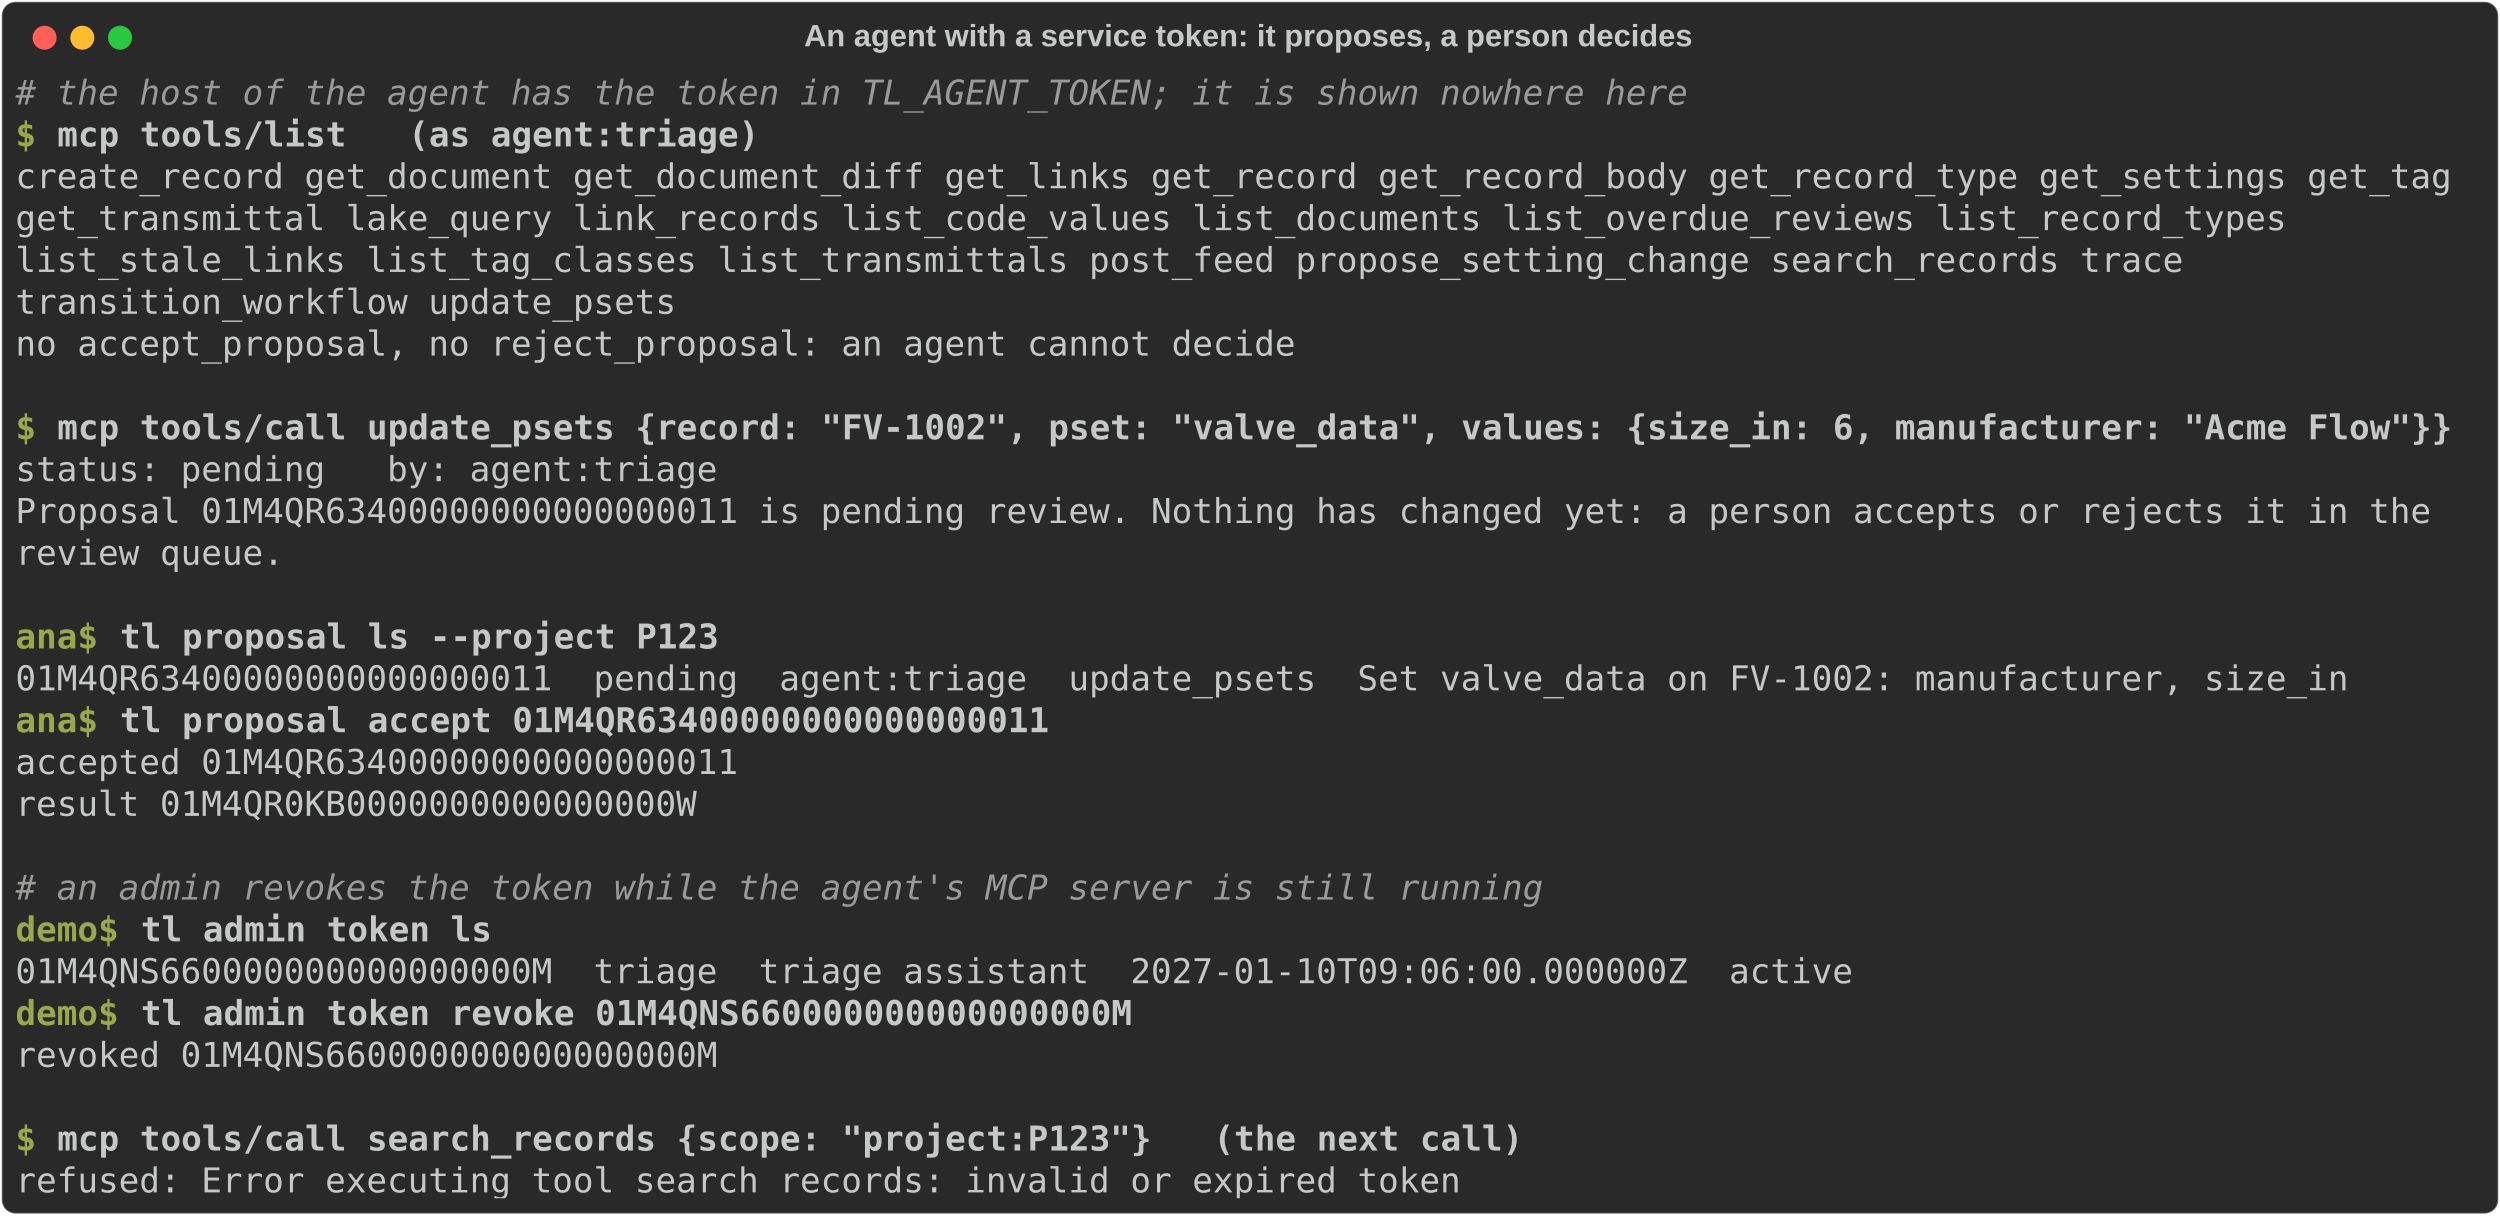
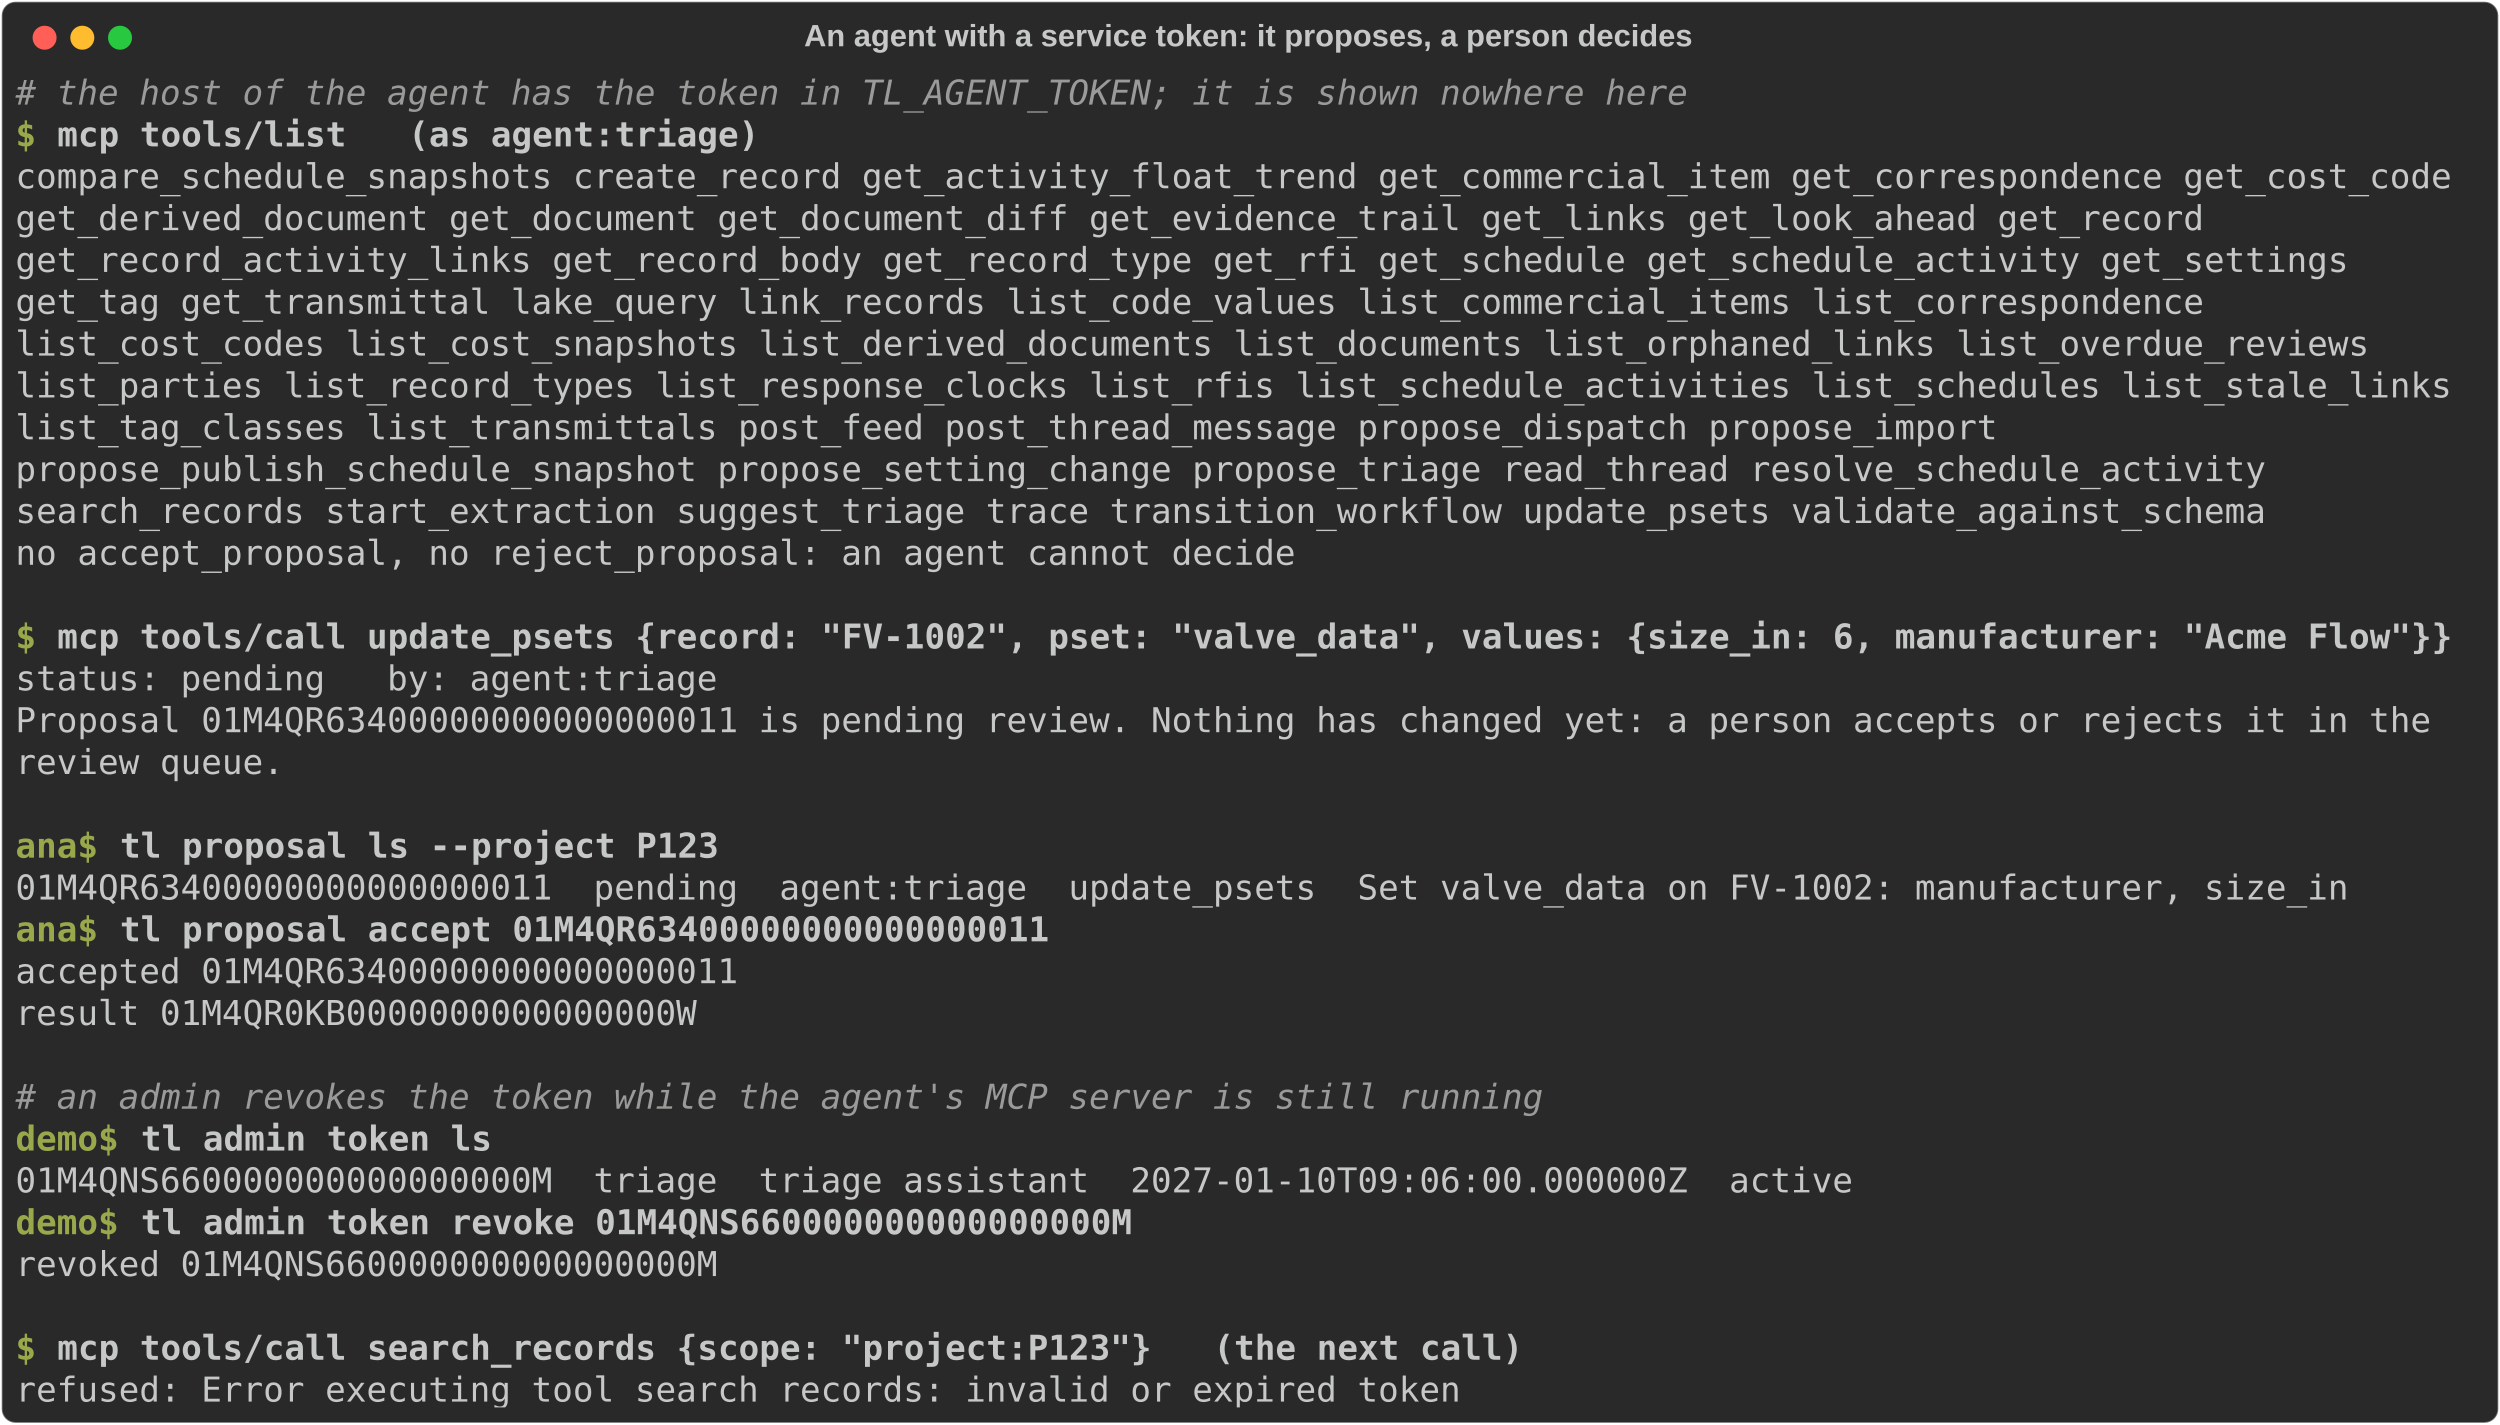
- <svg xmlns="http://www.w3.org/2000/svg" class="rich-terminal" viewBox="0 0 1458 708.8">
+ <svg xmlns="http://www.w3.org/2000/svg" class="rich-terminal" viewBox="0 0 1458 830.8">
  <style>

    
    

-     .terminal-2410219015-matrix {
+     .terminal-3779209375-matrix {
        font-family: Fira Code, monospace;
        font-size: 20px;
        line-height: 24.4px;
        font-variant-east-asian: full-width;
    }

-     .terminal-2410219015-title {
+     .terminal-3779209375-title {
        font-size: 18px;
        font-weight: bold;
        font-family: arial;
    }

-     .terminal-2410219015-r1 { fill: #9a9b99;font-style: italic; }
- .terminal-2410219015-r2 { fill: #c5c8c6 }
- .terminal-2410219015-r3 { fill: #98a84b;font-weight: bold }
- .terminal-2410219015-r4 { fill: #c5c8c6;font-weight: bold }
+     .terminal-3779209375-r1 { fill: #9a9b99;font-style: italic; }
+ .terminal-3779209375-r2 { fill: #c5c8c6 }
+ .terminal-3779209375-r3 { fill: #98a84b;font-weight: bold }
+ .terminal-3779209375-r4 { fill: #c5c8c6;font-weight: bold }
    </style>
  <defs>
-     <clipPath id="terminal-2410219015-clip-terminal">
-       <rect x="0" y="0" width="1438.6" height="657.8" />
-     </clipPath>
-     <clipPath id="terminal-2410219015-line-0">
+     <clipPath id="terminal-3779209375-clip-terminal">
+       <rect x="0" y="0" width="1438.6" height="779.8" />
+     </clipPath>
+     <clipPath id="terminal-3779209375-line-0">
      <rect x="0" y="1.5" width="1439.6" height="24.65" />
    </clipPath>
-     <clipPath id="terminal-2410219015-line-1">
+     <clipPath id="terminal-3779209375-line-1">
      <rect x="0" y="25.9" width="1439.6" height="24.65" />
    </clipPath>
-     <clipPath id="terminal-2410219015-line-2">
+     <clipPath id="terminal-3779209375-line-2">
      <rect x="0" y="50.3" width="1439.6" height="24.65" />
    </clipPath>
-     <clipPath id="terminal-2410219015-line-3">
+     <clipPath id="terminal-3779209375-line-3">
      <rect x="0" y="74.7" width="1439.6" height="24.65" />
    </clipPath>
-     <clipPath id="terminal-2410219015-line-4">
+     <clipPath id="terminal-3779209375-line-4">
      <rect x="0" y="99.1" width="1439.6" height="24.65" />
    </clipPath>
-     <clipPath id="terminal-2410219015-line-5">
+     <clipPath id="terminal-3779209375-line-5">
      <rect x="0" y="123.5" width="1439.6" height="24.65" />
    </clipPath>
-     <clipPath id="terminal-2410219015-line-6">
+     <clipPath id="terminal-3779209375-line-6">
      <rect x="0" y="147.9" width="1439.6" height="24.65" />
    </clipPath>
-     <clipPath id="terminal-2410219015-line-7">
+     <clipPath id="terminal-3779209375-line-7">
      <rect x="0" y="172.3" width="1439.6" height="24.65" />
    </clipPath>
-     <clipPath id="terminal-2410219015-line-8">
+     <clipPath id="terminal-3779209375-line-8">
      <rect x="0" y="196.7" width="1439.6" height="24.65" />
    </clipPath>
-     <clipPath id="terminal-2410219015-line-9">
+     <clipPath id="terminal-3779209375-line-9">
      <rect x="0" y="221.1" width="1439.6" height="24.65" />
    </clipPath>
-     <clipPath id="terminal-2410219015-line-10">
+     <clipPath id="terminal-3779209375-line-10">
      <rect x="0" y="245.5" width="1439.6" height="24.65" />
    </clipPath>
-     <clipPath id="terminal-2410219015-line-11">
+     <clipPath id="terminal-3779209375-line-11">
      <rect x="0" y="269.9" width="1439.6" height="24.65" />
    </clipPath>
-     <clipPath id="terminal-2410219015-line-12">
+     <clipPath id="terminal-3779209375-line-12">
      <rect x="0" y="294.3" width="1439.6" height="24.65" />
    </clipPath>
-     <clipPath id="terminal-2410219015-line-13">
+     <clipPath id="terminal-3779209375-line-13">
      <rect x="0" y="318.7" width="1439.6" height="24.65" />
    </clipPath>
-     <clipPath id="terminal-2410219015-line-14">
+     <clipPath id="terminal-3779209375-line-14">
      <rect x="0" y="343.1" width="1439.6" height="24.65" />
    </clipPath>
-     <clipPath id="terminal-2410219015-line-15">
+     <clipPath id="terminal-3779209375-line-15">
      <rect x="0" y="367.5" width="1439.6" height="24.65" />
    </clipPath>
-     <clipPath id="terminal-2410219015-line-16">
+     <clipPath id="terminal-3779209375-line-16">
      <rect x="0" y="391.9" width="1439.6" height="24.65" />
    </clipPath>
-     <clipPath id="terminal-2410219015-line-17">
+     <clipPath id="terminal-3779209375-line-17">
      <rect x="0" y="416.3" width="1439.6" height="24.65" />
    </clipPath>
-     <clipPath id="terminal-2410219015-line-18">
+     <clipPath id="terminal-3779209375-line-18">
      <rect x="0" y="440.7" width="1439.6" height="24.65" />
    </clipPath>
-     <clipPath id="terminal-2410219015-line-19">
+     <clipPath id="terminal-3779209375-line-19">
      <rect x="0" y="465.1" width="1439.6" height="24.65" />
    </clipPath>
-     <clipPath id="terminal-2410219015-line-20">
+     <clipPath id="terminal-3779209375-line-20">
      <rect x="0" y="489.5" width="1439.6" height="24.65" />
    </clipPath>
-     <clipPath id="terminal-2410219015-line-21">
+     <clipPath id="terminal-3779209375-line-21">
      <rect x="0" y="513.9" width="1439.6" height="24.65" />
    </clipPath>
-     <clipPath id="terminal-2410219015-line-22">
+     <clipPath id="terminal-3779209375-line-22">
      <rect x="0" y="538.3" width="1439.6" height="24.65" />
    </clipPath>
-     <clipPath id="terminal-2410219015-line-23">
+     <clipPath id="terminal-3779209375-line-23">
      <rect x="0" y="562.7" width="1439.6" height="24.65" />
    </clipPath>
-     <clipPath id="terminal-2410219015-line-24">
+     <clipPath id="terminal-3779209375-line-24">
      <rect x="0" y="587.1" width="1439.6" height="24.65" />
    </clipPath>
-     <clipPath id="terminal-2410219015-line-25">
+     <clipPath id="terminal-3779209375-line-25">
      <rect x="0" y="611.5" width="1439.6" height="24.65" />
    </clipPath>
+     <clipPath id="terminal-3779209375-line-26">
+       <rect x="0" y="635.9" width="1439.6" height="24.65" />
+     </clipPath>
+     <clipPath id="terminal-3779209375-line-27">
+       <rect x="0" y="660.3" width="1439.6" height="24.65" />
+     </clipPath>
+     <clipPath id="terminal-3779209375-line-28">
+       <rect x="0" y="684.7" width="1439.6" height="24.65" />
+     </clipPath>
+     <clipPath id="terminal-3779209375-line-29">
+       <rect x="0" y="709.1" width="1439.6" height="24.65" />
+     </clipPath>
+     <clipPath id="terminal-3779209375-line-30">
+       <rect x="0" y="733.5" width="1439.6" height="24.65" />
+     </clipPath>
  </defs>
-   <rect fill="#292929" stroke="rgba(255,255,255,0.35)" stroke-width="1" x="1" y="1" width="1456" height="706.8" rx="8" />
-   <text class="terminal-2410219015-title" fill="#c5c8c6" text-anchor="middle" x="728" y="27">An agent with a service token: it proposes, a person decides</text>
+   <rect fill="#292929" stroke="rgba(255,255,255,0.35)" stroke-width="1" x="1" y="1" width="1456" height="828.8" rx="8" />
+   <text class="terminal-3779209375-title" fill="#c5c8c6" text-anchor="middle" x="728" y="27">An agent with a service token: it proposes, a person decides</text>
  <g transform="translate(26,22)">
    <circle cx="0" cy="0" r="7" fill="#ff5f57" />
    <circle cx="22" cy="0" r="7" fill="#febc2e" />
    <circle cx="44" cy="0" r="7" fill="#28c840" />
  </g>
-   <g transform="translate(9, 41)" clip-path="url(#terminal-2410219015-clip-terminal)">
-     <g class="terminal-2410219015-matrix">
-       <text class="terminal-2410219015-r1" x="0" y="20" textLength="988.2" clip-path="url(#terminal-2410219015-line-0)"># the host of the agent has the token in TL_AGENT_TOKEN; it is shown nowhere here</text>
-       <text class="terminal-2410219015-r2" x="1439.6" y="20" textLength="12.2" clip-path="url(#terminal-2410219015-line-0)">
- </text>
-       <text class="terminal-2410219015-r3" x="0" y="44.4" textLength="24.4" clip-path="url(#terminal-2410219015-line-1)">$ </text>
-       <text class="terminal-2410219015-r4" x="24.4" y="44.4" textLength="414.8" clip-path="url(#terminal-2410219015-line-1)">mcp tools/list   (as agent:triage)</text>
-       <text class="terminal-2410219015-r2" x="1439.6" y="44.4" textLength="12.2" clip-path="url(#terminal-2410219015-line-1)">
- </text>
-       <text class="terminal-2410219015-r2" x="0" y="68.8" textLength="1439.6" clip-path="url(#terminal-2410219015-line-2)">create_record get_document get_document_diff get_links get_record get_record_body get_record_type get_settings get_tag</text>
-       <text class="terminal-2410219015-r2" x="1439.6" y="68.8" textLength="12.2" clip-path="url(#terminal-2410219015-line-2)">
- </text>
-       <text class="terminal-2410219015-r2" x="0" y="93.2" textLength="1354.2" clip-path="url(#terminal-2410219015-line-3)">get_transmittal lake_query link_records list_code_values list_documents list_overdue_reviews list_record_types </text>
-       <text class="terminal-2410219015-r2" x="1439.6" y="93.2" textLength="12.2" clip-path="url(#terminal-2410219015-line-3)">
- </text>
-       <text class="terminal-2410219015-r2" x="0" y="117.6" textLength="1293.2" clip-path="url(#terminal-2410219015-line-4)">list_stale_links list_tag_classes list_transmittals post_feed propose_setting_change search_records trace </text>
-       <text class="terminal-2410219015-r2" x="1439.6" y="117.6" textLength="12.2" clip-path="url(#terminal-2410219015-line-4)">
- </text>
-       <text class="terminal-2410219015-r2" x="0" y="142" textLength="390.4" clip-path="url(#terminal-2410219015-line-5)">transition_workflow update_psets</text>
-       <text class="terminal-2410219015-r2" x="1439.6" y="142" textLength="12.2" clip-path="url(#terminal-2410219015-line-5)">
- </text>
-       <text class="terminal-2410219015-r2" x="0" y="166.4" textLength="756.4" clip-path="url(#terminal-2410219015-line-6)">no accept_proposal, no reject_proposal: an agent cannot decide</text>
-       <text class="terminal-2410219015-r2" x="1439.6" y="166.4" textLength="12.2" clip-path="url(#terminal-2410219015-line-6)">
- </text>
-       <text class="terminal-2410219015-r2" x="1439.6" y="190.8" textLength="12.2" clip-path="url(#terminal-2410219015-line-7)">
- </text>
-       <text class="terminal-2410219015-r3" x="0" y="215.2" textLength="24.4" clip-path="url(#terminal-2410219015-line-8)">$ </text>
-       <text class="terminal-2410219015-r4" x="24.4" y="215.2" textLength="1415.2" clip-path="url(#terminal-2410219015-line-8)">mcp tools/call update_psets {record: "FV-1002", pset: "valve_data", values: {size_in: 6, manufacturer: "Acme Flow"}}</text>
-       <text class="terminal-2410219015-r2" x="1439.6" y="215.2" textLength="12.2" clip-path="url(#terminal-2410219015-line-8)">
- </text>
-       <text class="terminal-2410219015-r2" x="0" y="239.6" textLength="414.8" clip-path="url(#terminal-2410219015-line-9)">status: pending   by: agent:triage</text>
-       <text class="terminal-2410219015-r2" x="1439.6" y="239.6" textLength="12.2" clip-path="url(#terminal-2410219015-line-9)">
- </text>
-       <text class="terminal-2410219015-r2" x="0" y="264" textLength="1439.6" clip-path="url(#terminal-2410219015-line-10)">Proposal 01M4QR63400000000000000011 is pending review. Nothing has changed yet: a person accepts or rejects it in the </text>
-       <text class="terminal-2410219015-r2" x="1439.6" y="264" textLength="12.2" clip-path="url(#terminal-2410219015-line-10)">
- </text>
-       <text class="terminal-2410219015-r2" x="0" y="288.4" textLength="158.6" clip-path="url(#terminal-2410219015-line-11)">review queue.</text>
-       <text class="terminal-2410219015-r2" x="1439.6" y="288.4" textLength="12.2" clip-path="url(#terminal-2410219015-line-11)">
- </text>
-       <text class="terminal-2410219015-r2" x="1439.6" y="312.8" textLength="12.2" clip-path="url(#terminal-2410219015-line-12)">
- </text>
-       <text class="terminal-2410219015-r3" x="0" y="337.2" textLength="61" clip-path="url(#terminal-2410219015-line-13)">ana$ </text>
-       <text class="terminal-2410219015-r4" x="61" y="337.2" textLength="353.8" clip-path="url(#terminal-2410219015-line-13)">tl proposal ls --project P123</text>
-       <text class="terminal-2410219015-r2" x="1439.6" y="337.2" textLength="12.2" clip-path="url(#terminal-2410219015-line-13)">
- </text>
-       <text class="terminal-2410219015-r2" x="0" y="361.6" textLength="1378.6" clip-path="url(#terminal-2410219015-line-14)">01M4QR63400000000000000011  pending  agent:triage  update_psets  Set valve_data on FV-1002: manufacturer, size_in</text>
-       <text class="terminal-2410219015-r2" x="1439.6" y="361.6" textLength="12.2" clip-path="url(#terminal-2410219015-line-14)">
- </text>
-       <text class="terminal-2410219015-r3" x="0" y="386" textLength="61" clip-path="url(#terminal-2410219015-line-15)">ana$ </text>
-       <text class="terminal-2410219015-r4" x="61" y="386" textLength="549" clip-path="url(#terminal-2410219015-line-15)">tl proposal accept 01M4QR63400000000000000011</text>
-       <text class="terminal-2410219015-r2" x="1439.6" y="386" textLength="12.2" clip-path="url(#terminal-2410219015-line-15)">
- </text>
-       <text class="terminal-2410219015-r2" x="0" y="410.4" textLength="427" clip-path="url(#terminal-2410219015-line-16)">accepted 01M4QR63400000000000000011</text>
-       <text class="terminal-2410219015-r2" x="1439.6" y="410.4" textLength="12.2" clip-path="url(#terminal-2410219015-line-16)">
- </text>
-       <text class="terminal-2410219015-r2" x="0" y="434.8" textLength="402.6" clip-path="url(#terminal-2410219015-line-17)">result 01M4QR0KB0000000000000000W</text>
-       <text class="terminal-2410219015-r2" x="1439.6" y="434.8" textLength="12.2" clip-path="url(#terminal-2410219015-line-17)">
- </text>
-       <text class="terminal-2410219015-r2" x="1439.6" y="459.2" textLength="12.2" clip-path="url(#terminal-2410219015-line-18)">
- </text>
-       <text class="terminal-2410219015-r1" x="0" y="483.6" textLength="902.8" clip-path="url(#terminal-2410219015-line-19)"># an admin revokes the token while the agent's MCP server is still running</text>
-       <text class="terminal-2410219015-r2" x="1439.6" y="483.6" textLength="12.2" clip-path="url(#terminal-2410219015-line-19)">
- </text>
-       <text class="terminal-2410219015-r3" x="0" y="508" textLength="73.2" clip-path="url(#terminal-2410219015-line-20)">demo$ </text>
-       <text class="terminal-2410219015-r4" x="73.2" y="508" textLength="207.4" clip-path="url(#terminal-2410219015-line-20)">tl admin token ls</text>
-       <text class="terminal-2410219015-r2" x="1439.6" y="508" textLength="12.2" clip-path="url(#terminal-2410219015-line-20)">
- </text>
-       <text class="terminal-2410219015-r2" x="0" y="532.4" textLength="1085.8" clip-path="url(#terminal-2410219015-line-21)">01M4QNS660000000000000000M  triage  triage assistant  2027-01-10T09:06:00.000000Z  active</text>
-       <text class="terminal-2410219015-r2" x="1439.6" y="532.4" textLength="12.2" clip-path="url(#terminal-2410219015-line-21)">
- </text>
-       <text class="terminal-2410219015-r3" x="0" y="556.8" textLength="73.2" clip-path="url(#terminal-2410219015-line-22)">demo$ </text>
-       <text class="terminal-2410219015-r4" x="73.2" y="556.8" textLength="585.6" clip-path="url(#terminal-2410219015-line-22)">tl admin token revoke 01M4QNS660000000000000000M</text>
-       <text class="terminal-2410219015-r2" x="1439.6" y="556.8" textLength="12.2" clip-path="url(#terminal-2410219015-line-22)">
- </text>
-       <text class="terminal-2410219015-r2" x="0" y="581.2" textLength="414.8" clip-path="url(#terminal-2410219015-line-23)">revoked 01M4QNS660000000000000000M</text>
-       <text class="terminal-2410219015-r2" x="1439.6" y="581.2" textLength="12.2" clip-path="url(#terminal-2410219015-line-23)">
- </text>
-       <text class="terminal-2410219015-r2" x="1439.6" y="605.6" textLength="12.2" clip-path="url(#terminal-2410219015-line-24)">
- </text>
-       <text class="terminal-2410219015-r3" x="0" y="630" textLength="24.4" clip-path="url(#terminal-2410219015-line-25)">$ </text>
-       <text class="terminal-2410219015-r4" x="24.4" y="630" textLength="866.2" clip-path="url(#terminal-2410219015-line-25)">mcp tools/call search_records {scope: "project:P123"}   (the next call)</text>
-       <text class="terminal-2410219015-r2" x="1439.6" y="630" textLength="12.2" clip-path="url(#terminal-2410219015-line-25)">
- </text>
-       <text class="terminal-2410219015-r2" x="0" y="654.4" textLength="854" clip-path="url(#terminal-2410219015-line-26)">refused: Error executing tool search_records: invalid or expired token</text>
-       <text class="terminal-2410219015-r2" x="1439.6" y="654.4" textLength="12.2" clip-path="url(#terminal-2410219015-line-26)">
+   <g transform="translate(9, 41)" clip-path="url(#terminal-3779209375-clip-terminal)">
+     <g class="terminal-3779209375-matrix">
+       <text class="terminal-3779209375-r1" x="0" y="20" textLength="988.2" clip-path="url(#terminal-3779209375-line-0)"># the host of the agent has the token in TL_AGENT_TOKEN; it is shown nowhere here</text>
+       <text class="terminal-3779209375-r2" x="1439.6" y="20" textLength="12.2" clip-path="url(#terminal-3779209375-line-0)">
+ </text>
+       <text class="terminal-3779209375-r3" x="0" y="44.4" textLength="24.4" clip-path="url(#terminal-3779209375-line-1)">$ </text>
+       <text class="terminal-3779209375-r4" x="24.4" y="44.4" textLength="414.8" clip-path="url(#terminal-3779209375-line-1)">mcp tools/list   (as agent:triage)</text>
+       <text class="terminal-3779209375-r2" x="1439.6" y="44.4" textLength="12.2" clip-path="url(#terminal-3779209375-line-1)">
+ </text>
+       <text class="terminal-3779209375-r2" x="0" y="68.8" textLength="1439.6" clip-path="url(#terminal-3779209375-line-2)">compare_schedule_snapshots create_record get_activity_float_trend get_commercial_item get_correspondence get_cost_code</text>
+       <text class="terminal-3779209375-r2" x="1439.6" y="68.8" textLength="12.2" clip-path="url(#terminal-3779209375-line-2)">
+ </text>
+       <text class="terminal-3779209375-r2" x="0" y="93.2" textLength="1305.4" clip-path="url(#terminal-3779209375-line-3)">get_derived_document get_document get_document_diff get_evidence_trail get_links get_look_ahead get_record </text>
+       <text class="terminal-3779209375-r2" x="1439.6" y="93.2" textLength="12.2" clip-path="url(#terminal-3779209375-line-3)">
+ </text>
+       <text class="terminal-3779209375-r2" x="0" y="117.6" textLength="1390.8" clip-path="url(#terminal-3779209375-line-4)">get_record_activity_links get_record_body get_record_type get_rfi get_schedule get_schedule_activity get_settings </text>
+       <text class="terminal-3779209375-r2" x="1439.6" y="117.6" textLength="12.2" clip-path="url(#terminal-3779209375-line-4)">
+ </text>
+       <text class="terminal-3779209375-r2" x="0" y="142" textLength="1305.4" clip-path="url(#terminal-3779209375-line-5)">get_tag get_transmittal lake_query link_records list_code_values list_commercial_items list_correspondence </text>
+       <text class="terminal-3779209375-r2" x="1439.6" y="142" textLength="12.2" clip-path="url(#terminal-3779209375-line-5)">
+ </text>
+       <text class="terminal-3779209375-r2" x="0" y="166.4" textLength="1403" clip-path="url(#terminal-3779209375-line-6)">list_cost_codes list_cost_snapshots list_derived_documents list_documents list_orphaned_links list_overdue_reviews </text>
+       <text class="terminal-3779209375-r2" x="1439.6" y="166.4" textLength="12.2" clip-path="url(#terminal-3779209375-line-6)">
+ </text>
+       <text class="terminal-3779209375-r2" x="0" y="190.8" textLength="1439.6" clip-path="url(#terminal-3779209375-line-7)">list_parties list_record_types list_response_clocks list_rfis list_schedule_activities list_schedules list_stale_links</text>
+       <text class="terminal-3779209375-r2" x="1439.6" y="190.8" textLength="12.2" clip-path="url(#terminal-3779209375-line-7)">
+ </text>
+       <text class="terminal-3779209375-r2" x="0" y="215.2" textLength="1183.4" clip-path="url(#terminal-3779209375-line-8)">list_tag_classes list_transmittals post_feed post_thread_message propose_dispatch propose_import </text>
+       <text class="terminal-3779209375-r2" x="1439.6" y="215.2" textLength="12.2" clip-path="url(#terminal-3779209375-line-8)">
+ </text>
+       <text class="terminal-3779209375-r2" x="0" y="239.6" textLength="1342" clip-path="url(#terminal-3779209375-line-9)">propose_publish_schedule_snapshot propose_setting_change propose_triage read_thread resolve_schedule_activity </text>
+       <text class="terminal-3779209375-r2" x="1439.6" y="239.6" textLength="12.2" clip-path="url(#terminal-3779209375-line-9)">
+ </text>
+       <text class="terminal-3779209375-r2" x="0" y="264" textLength="1329.8" clip-path="url(#terminal-3779209375-line-10)">search_records start_extraction suggest_triage trace transition_workflow update_psets validate_against_schema</text>
+       <text class="terminal-3779209375-r2" x="1439.6" y="264" textLength="12.2" clip-path="url(#terminal-3779209375-line-10)">
+ </text>
+       <text class="terminal-3779209375-r2" x="0" y="288.4" textLength="756.4" clip-path="url(#terminal-3779209375-line-11)">no accept_proposal, no reject_proposal: an agent cannot decide</text>
+       <text class="terminal-3779209375-r2" x="1439.6" y="288.4" textLength="12.2" clip-path="url(#terminal-3779209375-line-11)">
+ </text>
+       <text class="terminal-3779209375-r2" x="1439.6" y="312.8" textLength="12.2" clip-path="url(#terminal-3779209375-line-12)">
+ </text>
+       <text class="terminal-3779209375-r3" x="0" y="337.2" textLength="24.4" clip-path="url(#terminal-3779209375-line-13)">$ </text>
+       <text class="terminal-3779209375-r4" x="24.4" y="337.2" textLength="1415.2" clip-path="url(#terminal-3779209375-line-13)">mcp tools/call update_psets {record: "FV-1002", pset: "valve_data", values: {size_in: 6, manufacturer: "Acme Flow"}}</text>
+       <text class="terminal-3779209375-r2" x="1439.6" y="337.2" textLength="12.2" clip-path="url(#terminal-3779209375-line-13)">
+ </text>
+       <text class="terminal-3779209375-r2" x="0" y="361.6" textLength="414.8" clip-path="url(#terminal-3779209375-line-14)">status: pending   by: agent:triage</text>
+       <text class="terminal-3779209375-r2" x="1439.6" y="361.6" textLength="12.2" clip-path="url(#terminal-3779209375-line-14)">
+ </text>
+       <text class="terminal-3779209375-r2" x="0" y="386" textLength="1439.6" clip-path="url(#terminal-3779209375-line-15)">Proposal 01M4QR63400000000000000011 is pending review. Nothing has changed yet: a person accepts or rejects it in the </text>
+       <text class="terminal-3779209375-r2" x="1439.6" y="386" textLength="12.2" clip-path="url(#terminal-3779209375-line-15)">
+ </text>
+       <text class="terminal-3779209375-r2" x="0" y="410.4" textLength="158.6" clip-path="url(#terminal-3779209375-line-16)">review queue.</text>
+       <text class="terminal-3779209375-r2" x="1439.6" y="410.4" textLength="12.2" clip-path="url(#terminal-3779209375-line-16)">
+ </text>
+       <text class="terminal-3779209375-r2" x="1439.6" y="434.8" textLength="12.2" clip-path="url(#terminal-3779209375-line-17)">
+ </text>
+       <text class="terminal-3779209375-r3" x="0" y="459.2" textLength="61" clip-path="url(#terminal-3779209375-line-18)">ana$ </text>
+       <text class="terminal-3779209375-r4" x="61" y="459.2" textLength="353.8" clip-path="url(#terminal-3779209375-line-18)">tl proposal ls --project P123</text>
+       <text class="terminal-3779209375-r2" x="1439.6" y="459.2" textLength="12.2" clip-path="url(#terminal-3779209375-line-18)">
+ </text>
+       <text class="terminal-3779209375-r2" x="0" y="483.6" textLength="1378.6" clip-path="url(#terminal-3779209375-line-19)">01M4QR63400000000000000011  pending  agent:triage  update_psets  Set valve_data on FV-1002: manufacturer, size_in</text>
+       <text class="terminal-3779209375-r2" x="1439.6" y="483.6" textLength="12.2" clip-path="url(#terminal-3779209375-line-19)">
+ </text>
+       <text class="terminal-3779209375-r3" x="0" y="508" textLength="61" clip-path="url(#terminal-3779209375-line-20)">ana$ </text>
+       <text class="terminal-3779209375-r4" x="61" y="508" textLength="549" clip-path="url(#terminal-3779209375-line-20)">tl proposal accept 01M4QR63400000000000000011</text>
+       <text class="terminal-3779209375-r2" x="1439.6" y="508" textLength="12.2" clip-path="url(#terminal-3779209375-line-20)">
+ </text>
+       <text class="terminal-3779209375-r2" x="0" y="532.4" textLength="427" clip-path="url(#terminal-3779209375-line-21)">accepted 01M4QR63400000000000000011</text>
+       <text class="terminal-3779209375-r2" x="1439.6" y="532.4" textLength="12.2" clip-path="url(#terminal-3779209375-line-21)">
+ </text>
+       <text class="terminal-3779209375-r2" x="0" y="556.8" textLength="402.6" clip-path="url(#terminal-3779209375-line-22)">result 01M4QR0KB0000000000000000W</text>
+       <text class="terminal-3779209375-r2" x="1439.6" y="556.8" textLength="12.2" clip-path="url(#terminal-3779209375-line-22)">
+ </text>
+       <text class="terminal-3779209375-r2" x="1439.6" y="581.2" textLength="12.2" clip-path="url(#terminal-3779209375-line-23)">
+ </text>
+       <text class="terminal-3779209375-r1" x="0" y="605.6" textLength="902.8" clip-path="url(#terminal-3779209375-line-24)"># an admin revokes the token while the agent's MCP server is still running</text>
+       <text class="terminal-3779209375-r2" x="1439.6" y="605.6" textLength="12.2" clip-path="url(#terminal-3779209375-line-24)">
+ </text>
+       <text class="terminal-3779209375-r3" x="0" y="630" textLength="73.2" clip-path="url(#terminal-3779209375-line-25)">demo$ </text>
+       <text class="terminal-3779209375-r4" x="73.2" y="630" textLength="207.4" clip-path="url(#terminal-3779209375-line-25)">tl admin token ls</text>
+       <text class="terminal-3779209375-r2" x="1439.6" y="630" textLength="12.2" clip-path="url(#terminal-3779209375-line-25)">
+ </text>
+       <text class="terminal-3779209375-r2" x="0" y="654.4" textLength="1085.8" clip-path="url(#terminal-3779209375-line-26)">01M4QNS660000000000000000M  triage  triage assistant  2027-01-10T09:06:00.000000Z  active</text>
+       <text class="terminal-3779209375-r2" x="1439.6" y="654.4" textLength="12.2" clip-path="url(#terminal-3779209375-line-26)">
+ </text>
+       <text class="terminal-3779209375-r3" x="0" y="678.8" textLength="73.2" clip-path="url(#terminal-3779209375-line-27)">demo$ </text>
+       <text class="terminal-3779209375-r4" x="73.2" y="678.8" textLength="585.6" clip-path="url(#terminal-3779209375-line-27)">tl admin token revoke 01M4QNS660000000000000000M</text>
+       <text class="terminal-3779209375-r2" x="1439.6" y="678.8" textLength="12.2" clip-path="url(#terminal-3779209375-line-27)">
+ </text>
+       <text class="terminal-3779209375-r2" x="0" y="703.2" textLength="414.8" clip-path="url(#terminal-3779209375-line-28)">revoked 01M4QNS660000000000000000M</text>
+       <text class="terminal-3779209375-r2" x="1439.6" y="703.2" textLength="12.2" clip-path="url(#terminal-3779209375-line-28)">
+ </text>
+       <text class="terminal-3779209375-r2" x="1439.6" y="727.6" textLength="12.2" clip-path="url(#terminal-3779209375-line-29)">
+ </text>
+       <text class="terminal-3779209375-r3" x="0" y="752" textLength="24.4" clip-path="url(#terminal-3779209375-line-30)">$ </text>
+       <text class="terminal-3779209375-r4" x="24.4" y="752" textLength="866.2" clip-path="url(#terminal-3779209375-line-30)">mcp tools/call search_records {scope: "project:P123"}   (the next call)</text>
+       <text class="terminal-3779209375-r2" x="1439.6" y="752" textLength="12.2" clip-path="url(#terminal-3779209375-line-30)">
+ </text>
+       <text class="terminal-3779209375-r2" x="0" y="776.4" textLength="854" clip-path="url(#terminal-3779209375-line-31)">refused: Error executing tool search_records: invalid or expired token</text>
+       <text class="terminal-3779209375-r2" x="1439.6" y="776.4" textLength="12.2" clip-path="url(#terminal-3779209375-line-31)">
</text>
    </g>
  </g>
</svg>
